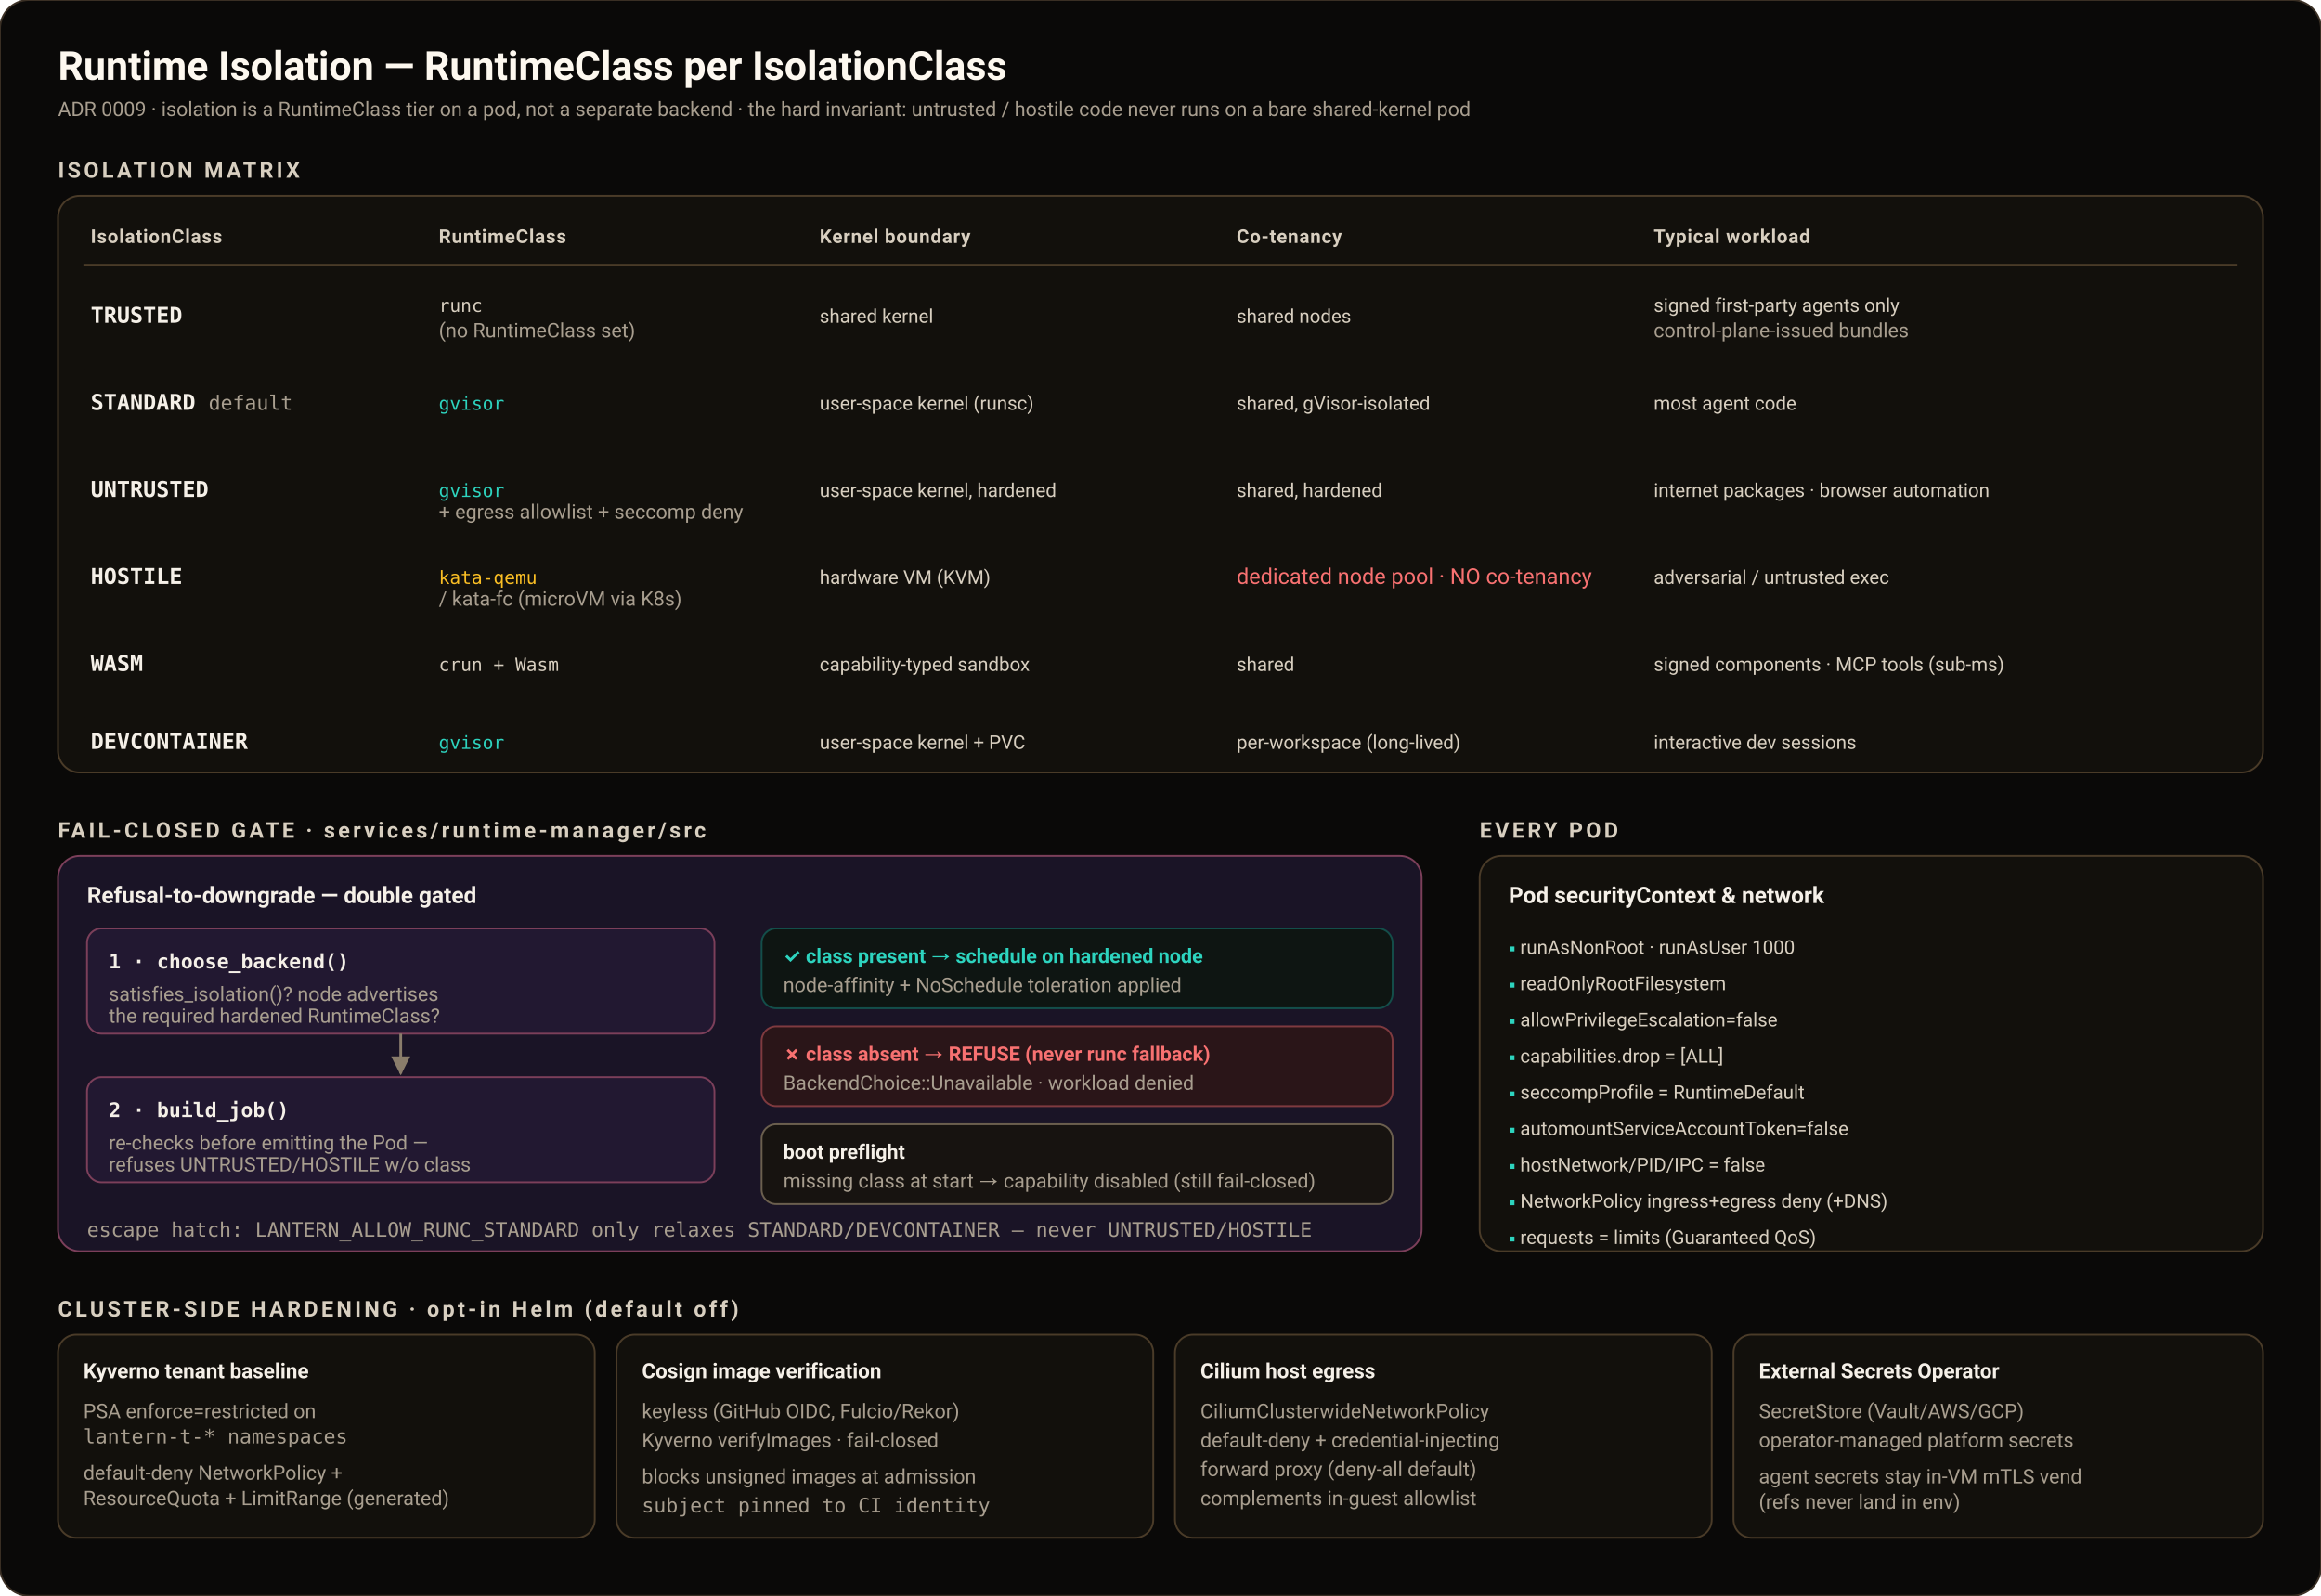
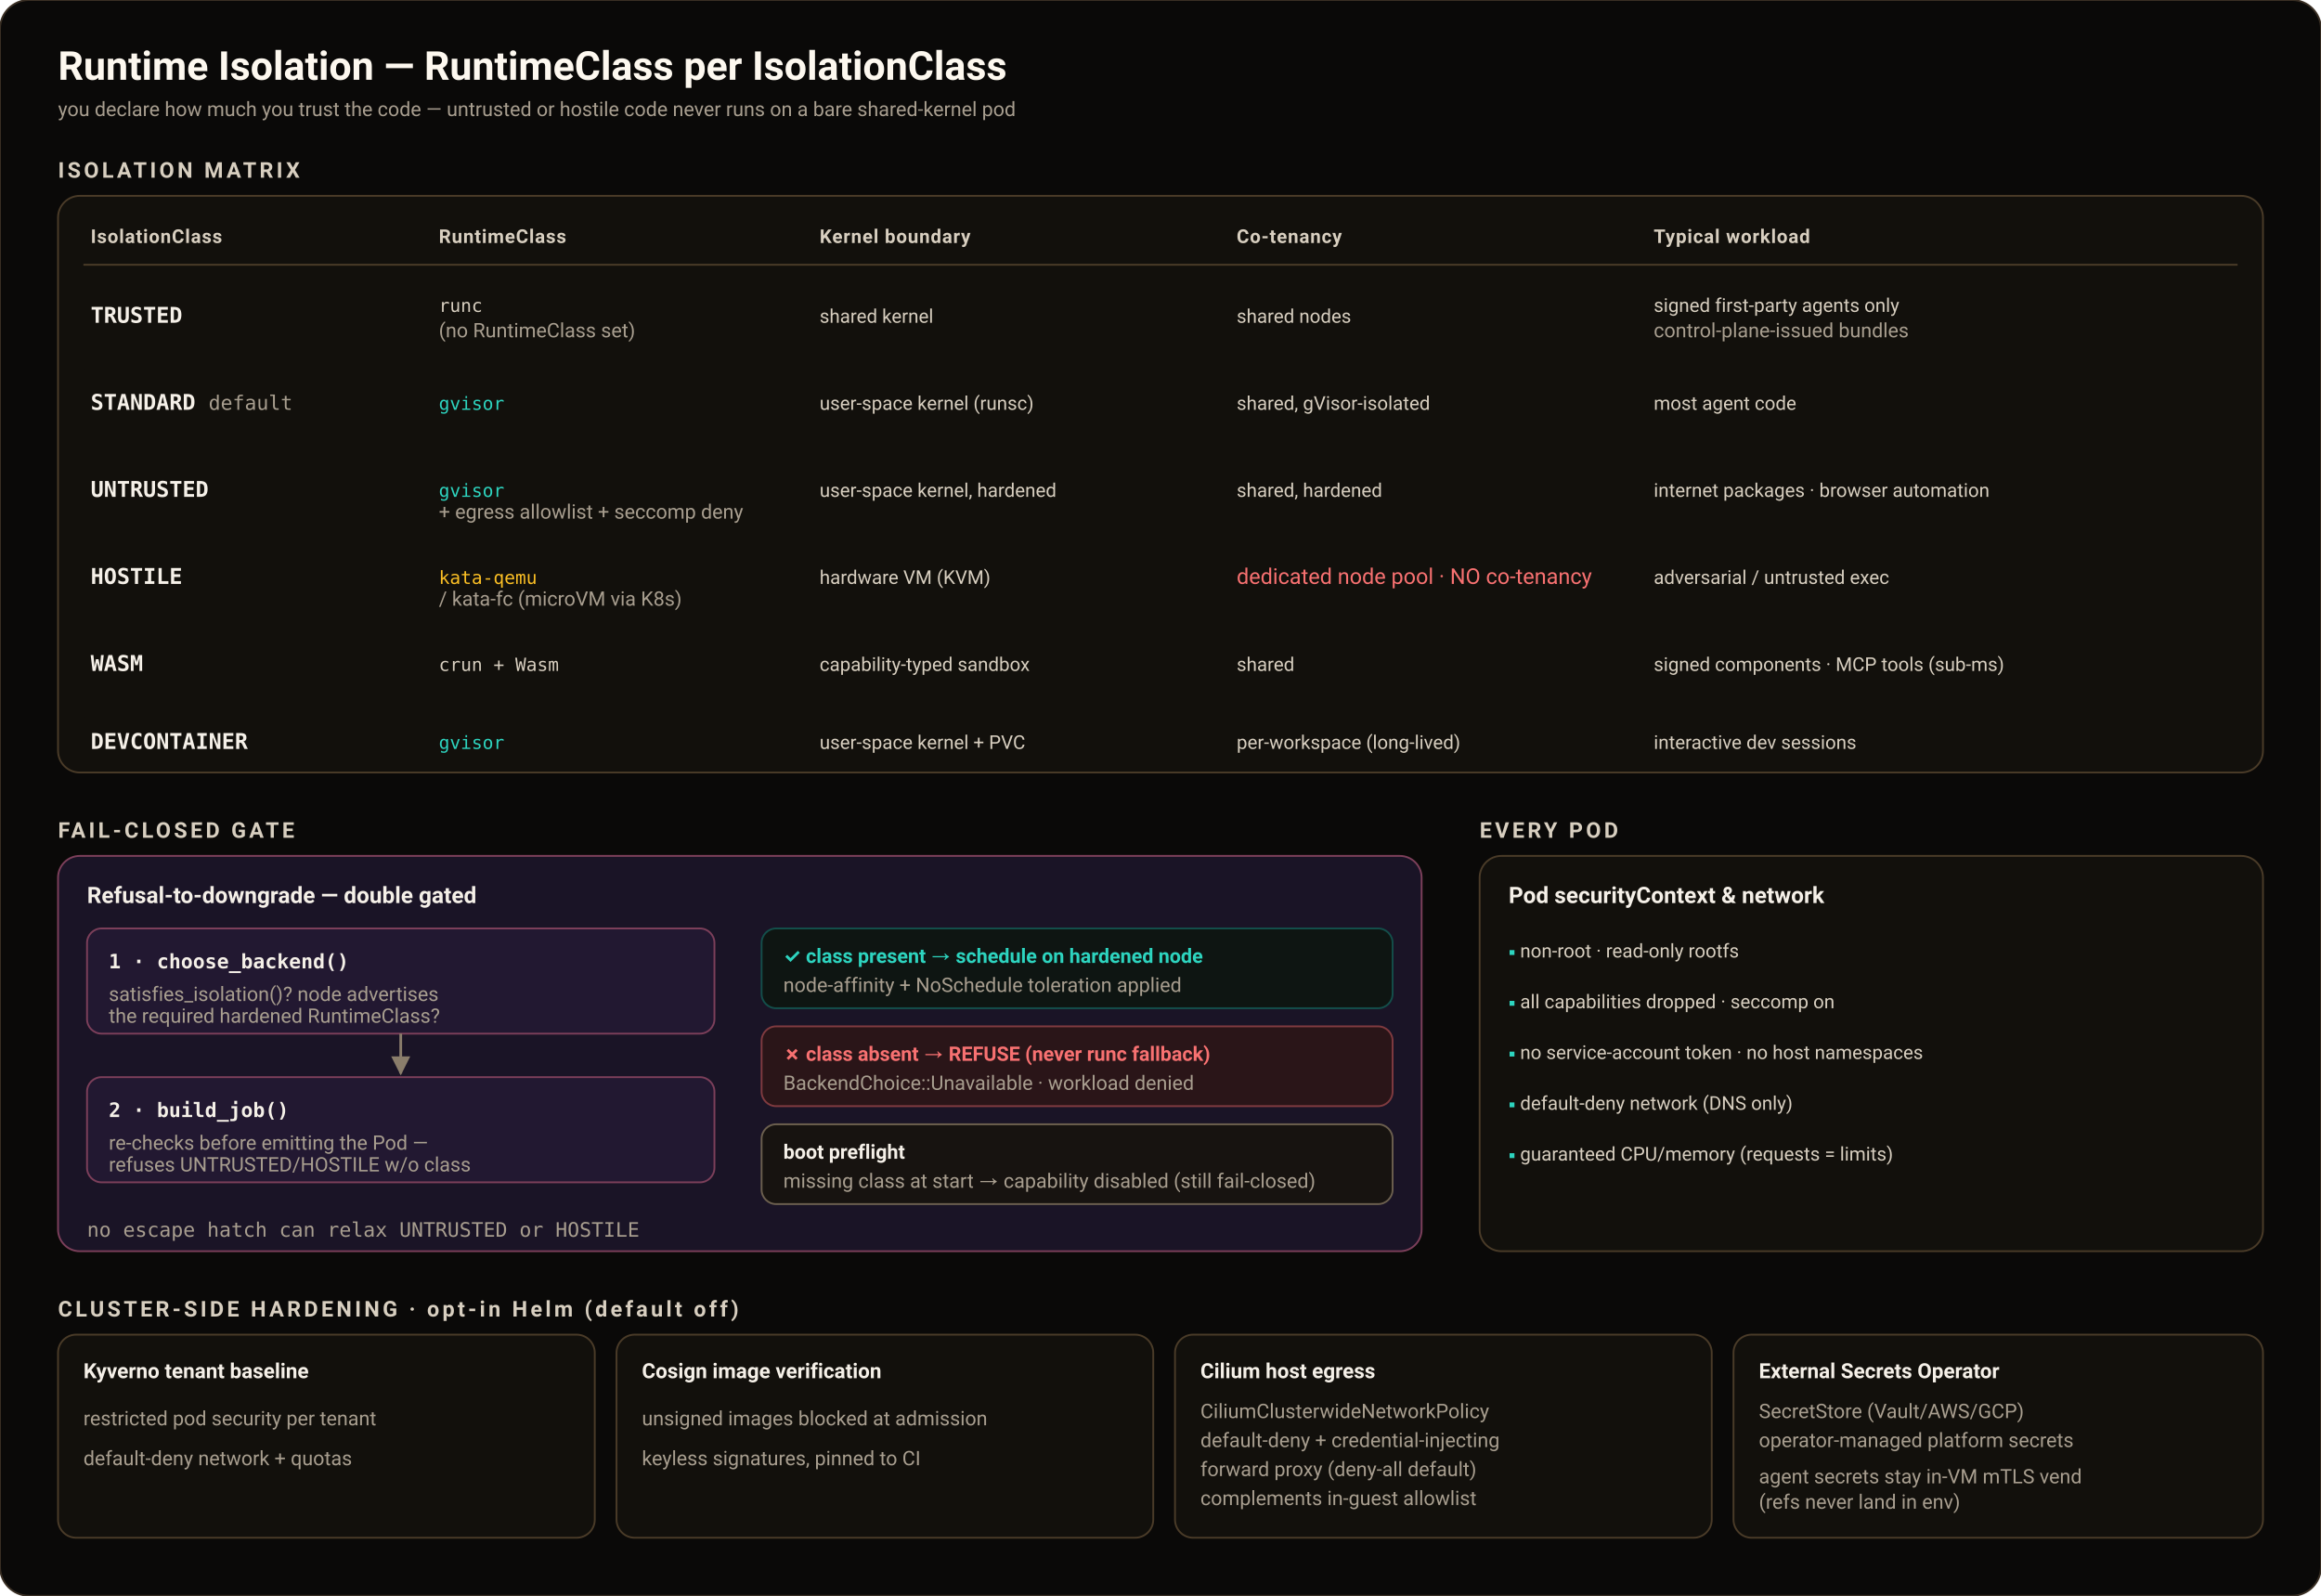
<svg xmlns="http://www.w3.org/2000/svg" width="1280" height="880" viewBox="0 0 1280 880" font-family="ui-sans-serif, system-ui, -apple-system, Segoe UI, Roboto, Helvetica, Arial, sans-serif" role="img" aria-label="Lantern runtime isolation tiers — RuntimeClass per IsolationClass with fail-closed gate">
  <defs>
    <marker id="a" viewBox="0 0 10 10" refX="9" refY="5" markerWidth="7" markerHeight="7" orient="auto-start-reverse">
      <path d="M0 0 L10 5 L0 10 z" fill="#8a7d6b" />
    </marker>
    <marker id="ar" viewBox="0 0 10 10" refX="9" refY="5" markerWidth="7" markerHeight="7" orient="auto-start-reverse">
      <path d="M0 0 L10 5 L0 10 z" fill="#f87171" />
    </marker>
    <style>
      .t   { fill:#f5f0e8; }
      .sub { fill:#a89e8f; font-size:11px; }
      .h   { fill:#fdf8ef; font-weight:700; }
      .band{ fill:#d8cfc0; font-size:12px; font-weight:700; letter-spacing:.14em; }
      .mono{ font-family:ui-monospace,SFMono-Regular,Menlo,monospace; }
      .hd  { fill:#d8cfc0; font-size:10.5px; font-weight:700; letter-spacing:.04em; }
      .cell{ fill:#d8cfc0; font-size:10.5px; }
      .lbl { fill:#d8cfc0; font-size:10px; font-family:ui-monospace,Menlo,monospace; }
      .red { fill:#f87171; }
      .grn { fill:#2dd4bf; }
      .amb { fill:#fbbf24; }
    </style>
  </defs>
  <rect x="0" y="0" width="1280" height="880" rx="16" fill="#0a0908" />
  <rect x="0" y="0" width="1280" height="880" rx="16" fill="none" stroke="#3a2f24" />
  <text x="32" y="44" class="h" font-size="22">Runtime Isolation — RuntimeClass per IsolationClass</text>
-   <text x="32" y="64" class="sub" font-size="12.5">ADR 0009 · isolation is a RuntimeClass tier on a pod, not a separate backend · the hard invariant: untrusted / hostile code never runs on a bare shared-kernel pod</text>
+   <text x="32" y="64" class="sub" font-size="12.5">you declare how much you trust the code — untrusted or hostile code never runs on a bare shared-kernel pod</text>
  <text x="32" y="98" class="band">ISOLATION MATRIX</text>
  <g transform="translate(32,108)">
    <rect x="0" y="0" width="1216" height="318" rx="12" fill="#12100c" stroke="#4a3b28" />
    <g transform="translate(0,0)">
      <text x="18" y="26" class="hd">IsolationClass</text>
      <text x="210" y="26" class="hd">RuntimeClass</text>
      <text x="420" y="26" class="hd">Kernel boundary</text>
      <text x="650" y="26" class="hd">Co-tenancy</text>
      <text x="880" y="26" class="hd">Typical workload</text>
      <line x1="14" y1="38" x2="1202" y2="38" stroke="#4a3b28" />
    </g>
    <g transform="translate(0,38)">
      <rect x="14" y="6" width="1188" height="42" rx="6" fill="#12100c" />
      <text x="18" y="32" class="t mono" font-size="12" font-weight="700">TRUSTED</text>
      <text x="210" y="26" class="lbl">runc</text>
      <text x="210" y="40" class="sub" font-size="9">(no RuntimeClass set)</text>
      <text x="420" y="32" class="cell">shared kernel</text>
      <text x="650" y="32" class="cell">shared nodes</text>
      <text x="880" y="26" class="cell">signed first-party agents only</text>
      <text x="880" y="40" class="sub" font-size="9">control-plane-issued bundles</text>
    </g>
    <g transform="translate(0,86)">
      <rect x="14" y="6" width="1188" height="42" rx="6" fill="#12100c" />
      <text x="18" y="32" class="t mono" font-size="12" font-weight="700">STANDARD <tspan class="sub" font-size="9" font-weight="400">default</tspan>
      </text>
      <text x="210" y="32" class="lbl grn">gvisor</text>
      <text x="420" y="32" class="cell">user-space kernel (runsc)</text>
      <text x="650" y="32" class="cell">shared, gVisor-isolated</text>
      <text x="880" y="32" class="cell">most agent code</text>
    </g>
    <g transform="translate(0,134)">
      <rect x="14" y="6" width="1188" height="42" rx="6" fill="#12100c" />
      <text x="18" y="32" class="t mono" font-size="12" font-weight="700">UNTRUSTED</text>
      <text x="210" y="32" class="lbl grn">gvisor</text>
      <text x="210" y="44" class="sub" font-size="8.5">+ egress allowlist + seccomp deny</text>
      <text x="420" y="32" class="cell">user-space kernel, hardened</text>
      <text x="650" y="32" class="cell">shared, hardened</text>
      <text x="880" y="32" class="cell">internet packages · browser automation</text>
    </g>
    <g transform="translate(0,182)">
      <rect x="14" y="6" width="1188" height="42" rx="6" fill="#12100c" />
      <text x="18" y="32" class="t mono" font-size="12" font-weight="700">HOSTILE</text>
      <text x="210" y="32" class="lbl amb">kata-qemu</text>
      <text x="210" y="44" class="sub" font-size="8.5">/ kata-fc (microVM via K8s)</text>
      <text x="420" y="32" class="cell">hardware VM (KVM)</text>
      <text x="650" y="32" class="red">dedicated node pool · NO co-tenancy</text>
      <text x="880" y="32" class="cell">adversarial / untrusted exec</text>
    </g>
    <g transform="translate(0,230)">
      <rect x="14" y="6" width="1188" height="42" rx="6" fill="#12100c" />
      <text x="18" y="32" class="t mono" font-size="12" font-weight="700">WASM</text>
      <text x="210" y="32" class="lbl">crun + Wasm</text>
      <text x="420" y="32" class="cell">capability-typed sandbox</text>
      <text x="650" y="32" class="cell">shared</text>
      <text x="880" y="32" class="cell">signed components · MCP tools (sub-ms)</text>
    </g>
    <g transform="translate(0,278)">
      <rect x="14" y="6" width="1188" height="32" rx="6" fill="#12100c" />
      <text x="18" y="27" class="t mono" font-size="12" font-weight="700">DEVCONTAINER</text>
      <text x="210" y="27" class="lbl grn">gvisor</text>
      <text x="420" y="27" class="cell">user-space kernel + PVC</text>
      <text x="650" y="27" class="cell">per-workspace (long-lived)</text>
      <text x="880" y="27" class="cell">interactive dev sessions</text>
    </g>
  </g>
-   <text x="32" y="462" class="band">FAIL-CLOSED GATE · services/runtime-manager/src</text>
+   <text x="32" y="462" class="band">FAIL-CLOSED GATE</text>
  <g transform="translate(32,472)">
    <rect x="0" y="0" width="752" height="218" rx="12" fill="#1a1426" stroke="#7c3f5a" />
    <text x="16" y="26" class="t" font-size="12.5" font-weight="700">Refusal-to-downgrade — double gated</text>
    <g transform="translate(16,40)">
      <rect x="0" y="0" width="346" height="58" rx="8" fill="#221831" stroke="#7c3f5a" />
      <text x="12" y="22" class="t mono" font-size="11" font-weight="700">1 · choose_backend()</text>
      <text x="12" y="40" class="sub" font-size="10">satisfies_isolation()? node advertises</text>
      <text x="12" y="52" class="sub" font-size="10">the required hardened RuntimeClass?</text>
    </g>
    <line x1="189" y1="98" x2="189" y2="120" stroke="#8a7d6b" stroke-width="1.5" marker-end="url(#a)" />
    <g transform="translate(16,122)">
      <rect x="0" y="0" width="346" height="58" rx="8" fill="#221831" stroke="#7c3f5a" />
      <text x="12" y="22" class="t mono" font-size="11" font-weight="700">2 · build_job()</text>
      <text x="12" y="40" class="sub" font-size="10">re-checks before emitting the Pod —</text>
      <text x="12" y="52" class="sub" font-size="10">refuses UNTRUSTED/HOSTILE w/o class</text>
    </g>
    <g transform="translate(388,40)">
      <rect x="0" y="0" width="348" height="44" rx="8" fill="#0e1512" stroke="#134e4a" />
      <text x="12" y="19" class="grn" font-size="11" font-weight="700">✓ class present → schedule on hardened node</text>
      <text x="12" y="35" class="sub" font-size="9.5">node-affinity + NoSchedule toleration applied</text>
      <rect x="0" y="54" width="348" height="44" rx="8" fill="#2a1518" stroke="#7f3a3f" />
      <text x="12" y="73" class="red" font-size="11" font-weight="700">✗ class absent → REFUSE (never runc fallback)</text>
      <text x="12" y="89" class="sub" font-size="9.5">BackendChoice::Unavailable · workload denied</text>
      <rect x="0" y="108" width="348" height="44" rx="8" fill="#171310" stroke="#6b5f4e" />
      <text x="12" y="127" class="t" font-size="11" font-weight="700">boot preflight</text>
      <text x="12" y="143" class="sub" font-size="9.5">missing class at start → capability disabled (still fail-closed)</text>
    </g>
-     <text x="16" y="210" class="sub mono" font-size="9">escape hatch: LANTERN_ALLOW_RUNC_STANDARD only relaxes STANDARD/DEVCONTAINER — never UNTRUSTED/HOSTILE</text>
+     <text x="16" y="210" class="sub mono" font-size="9">no escape hatch can relax UNTRUSTED or HOSTILE</text>
  </g>
  <text x="816" y="462" class="band">EVERY POD</text>
  <g transform="translate(816,472)">
    <rect x="0" y="0" width="432" height="218" rx="12" fill="#12100c" stroke="#4a3b28" />
    <text x="16" y="26" class="t" font-size="12.5" font-weight="700">Pod securityContext &amp; network</text>
    <g transform="translate(16,40)" class="cell" font-size="10.5">
-       <text x="0" y="14">
-         <tspan class="grn">▪</tspan> runAsNonRoot · runAsUser 1000</text>
-       <text x="0" y="34">
-         <tspan class="grn">▪</tspan> readOnlyRootFilesystem</text>
-       <text x="0" y="54">
-         <tspan class="grn">▪</tspan> allowPrivilegeEscalation=false</text>
-       <text x="0" y="74">
-         <tspan class="grn">▪</tspan> capabilities.drop = [ALL]</text>
-       <text x="0" y="94">
-         <tspan class="grn">▪</tspan> seccompProfile = RuntimeDefault</text>
-       <text x="0" y="114">
-         <tspan class="grn">▪</tspan> automountServiceAccountToken=false</text>
-       <text x="0" y="134">
-         <tspan class="grn">▪</tspan> hostNetwork/PID/IPC = false</text>
-       <text x="0" y="154">
-         <tspan class="grn">▪</tspan> NetworkPolicy ingress+egress deny (+DNS)</text>
-       <text x="0" y="174">
-         <tspan class="grn">▪</tspan> requests = limits (Guaranteed QoS)</text>
+       <text x="0" y="16">
+         <tspan class="grn">▪</tspan> non-root · read-only rootfs</text>
+       <text x="0" y="44">
+         <tspan class="grn">▪</tspan> all capabilities dropped · seccomp on</text>
+       <text x="0" y="72">
+         <tspan class="grn">▪</tspan> no service-account token · no host namespaces</text>
+       <text x="0" y="100">
+         <tspan class="grn">▪</tspan> default-deny network (DNS only)</text>
+       <text x="0" y="128">
+         <tspan class="grn">▪</tspan> guaranteed CPU/memory (requests = limits)</text>
    </g>
  </g>
  <text x="32" y="726" class="band">CLUSTER-SIDE HARDENING · opt-in Helm (default off)</text>
  <g transform="translate(32,736)">
    <rect x="0" y="0" width="296" height="112" rx="10" fill="#12100c" stroke="#4a3b28" />
    <text x="14" y="24" class="t" font-size="11.5" font-weight="700">Kyverno tenant baseline</text>
-     <text x="14" y="46" class="sub" font-size="10">PSA enforce=restricted on</text>
-     <text x="14" y="60" class="sub mono" font-size="9">lantern-t-* namespaces</text>
-     <text x="14" y="80" class="sub" font-size="10">default-deny NetworkPolicy +</text>
-     <text x="14" y="94" class="sub" font-size="10">ResourceQuota + LimitRange (generated)</text>
+     <text x="14" y="50" class="sub" font-size="10">restricted pod security per tenant</text>
+     <text x="14" y="72" class="sub" font-size="10">default-deny network + quotas</text>
    <rect x="308" y="0" width="296" height="112" rx="10" fill="#12100c" stroke="#4a3b28" />
    <text x="322" y="24" class="t" font-size="11.5" font-weight="700">Cosign image verification</text>
-     <text x="322" y="46" class="sub" font-size="10">keyless (GitHub OIDC, Fulcio/Rekor)</text>
-     <text x="322" y="62" class="sub" font-size="10">Kyverno verifyImages · fail-closed</text>
-     <text x="322" y="82" class="sub" font-size="10">blocks unsigned images at admission</text>
-     <text x="322" y="98" class="sub mono" font-size="9">subject pinned to CI identity</text>
+     <text x="322" y="50" class="sub" font-size="10">unsigned images blocked at admission</text>
+     <text x="322" y="72" class="sub" font-size="10">keyless signatures, pinned to CI</text>
    <rect x="616" y="0" width="296" height="112" rx="10" fill="#12100c" stroke="#4a3b28" />
    <text x="630" y="24" class="t" font-size="11.5" font-weight="700">Cilium host egress</text>
    <text x="630" y="46" class="sub" font-size="10">CiliumClusterwideNetworkPolicy</text>
    <text x="630" y="62" class="sub" font-size="10">default-deny + credential-injecting</text>
    <text x="630" y="78" class="sub" font-size="10">forward proxy (deny-all default)</text>
    <text x="630" y="94" class="sub" font-size="10">complements in-guest allowlist</text>
    <rect x="924" y="0" width="292" height="112" rx="10" fill="#12100c" stroke="#4a3b28" />
    <text x="938" y="24" class="t" font-size="11.5" font-weight="700">External Secrets Operator</text>
    <text x="938" y="46" class="sub" font-size="10">SecretStore (Vault/AWS/GCP)</text>
    <text x="938" y="62" class="sub" font-size="10">operator-managed platform secrets</text>
    <text x="938" y="82" class="sub" font-size="10">agent secrets stay in-VM mTLS vend</text>
    <text x="938" y="96" class="sub" font-size="10">(refs never land in env)</text>
  </g>
</svg>
